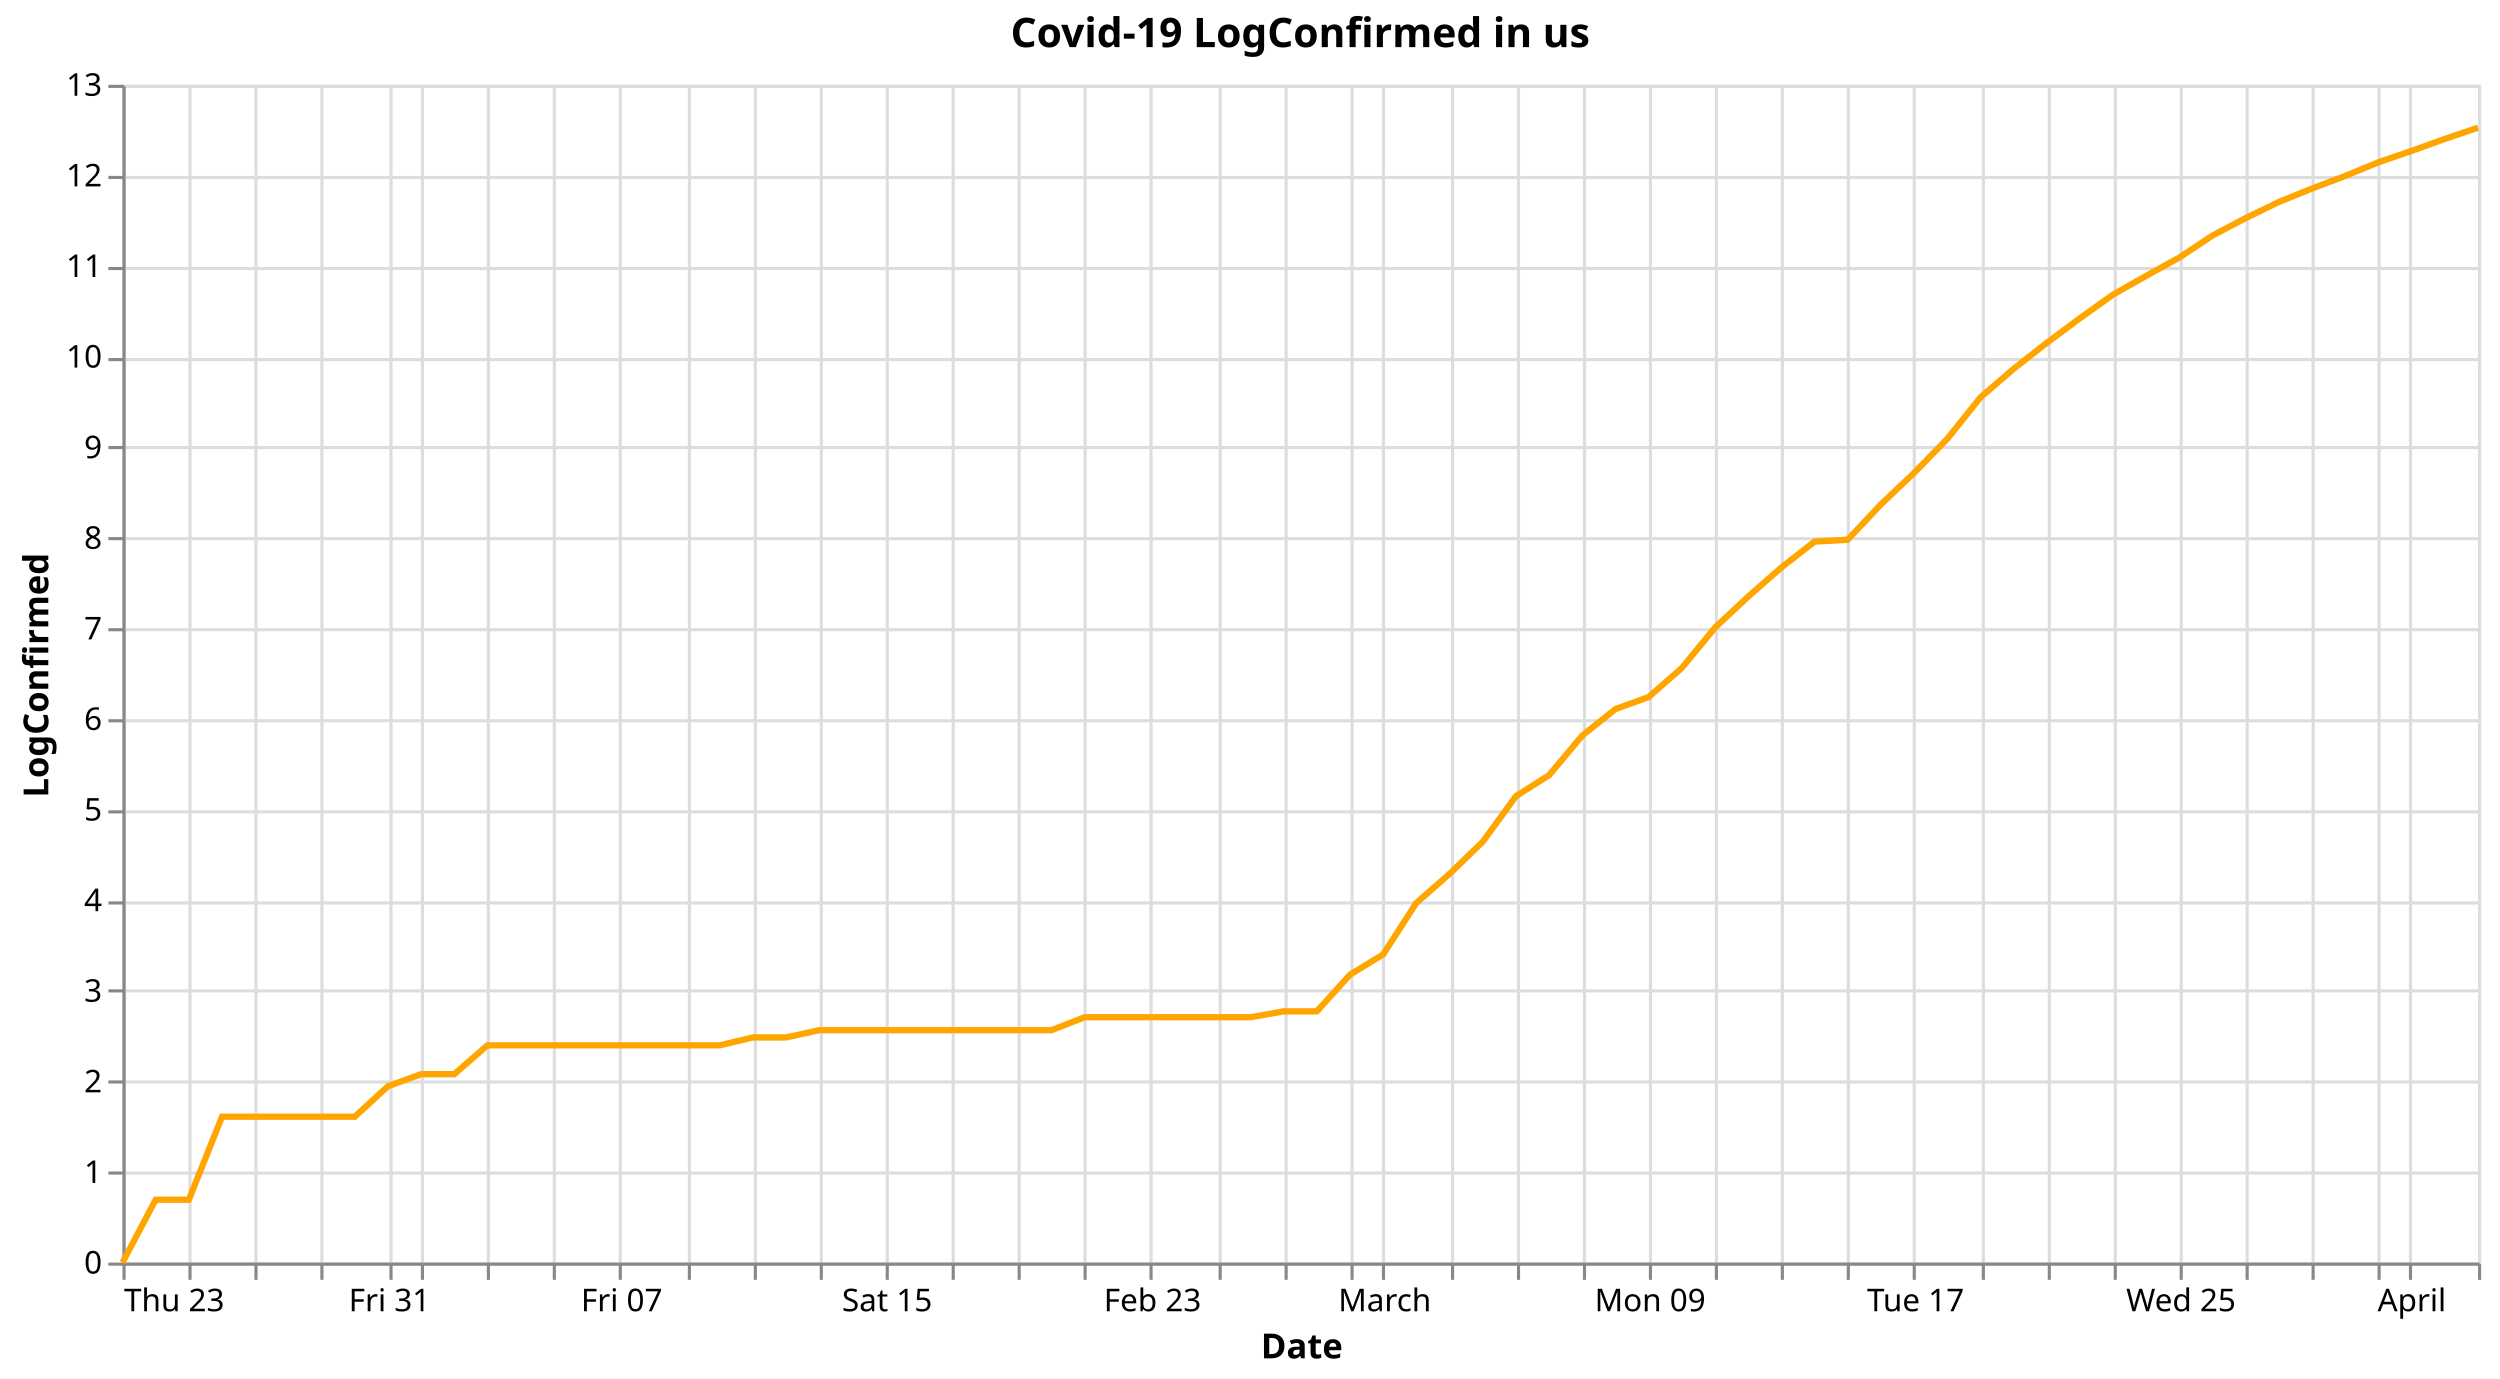
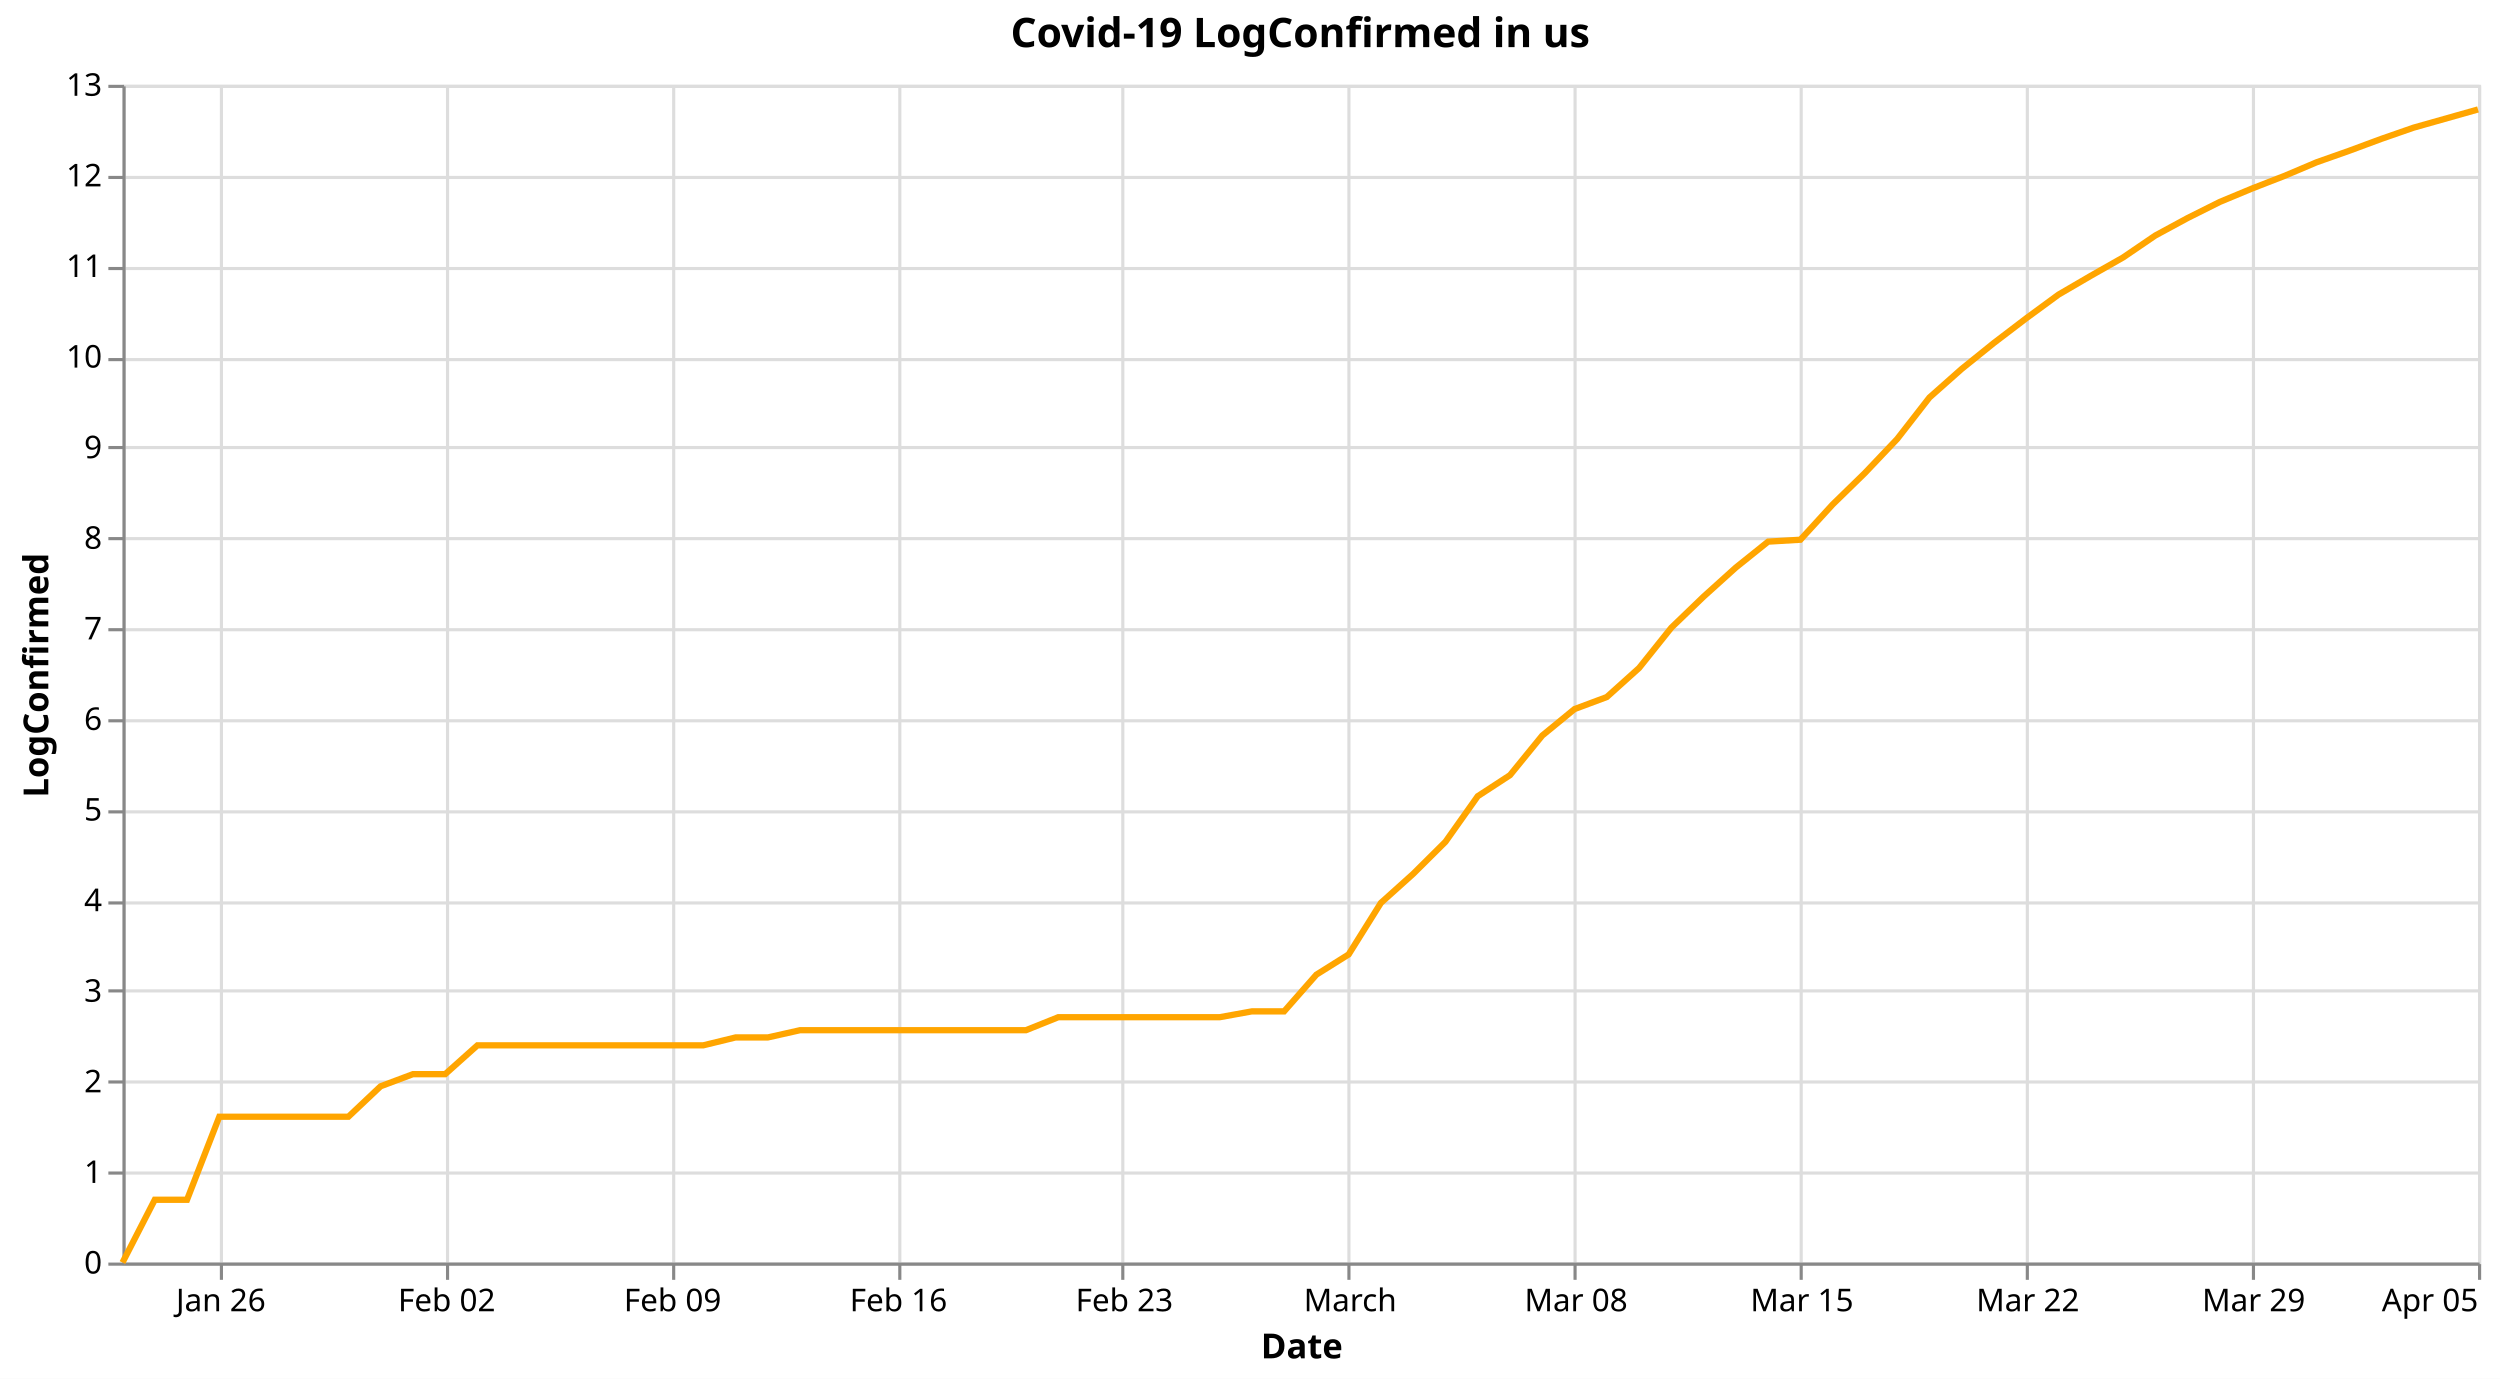
<svg xmlns="http://www.w3.org/2000/svg" class="marks" width="796" height="439" viewBox="0 0 796 439" version="1.1">
  <rect width="796" height="439" style="fill: white;" />
  <g transform="translate(39,27)">
    <g class="mark-group role-frame root">
      <g transform="translate(0,0)">
        <path class="background" d="M0.5,0.5h750v375h-750Z" style="fill: none; stroke: #ddd;" />
        <g>
          <g class="mark-group role-axis">
            <g transform="translate(0.5,375.5)">
              <path class="background" d="M0,0h0v0h0Z" style="pointer-events: none; fill: none;" />
              <g>
                <g class="mark-rule role-axis-grid" style="pointer-events: none;">
-                   <line transform="translate(0,-375)" x2="0" y2="375" style="fill: none; stroke: #ddd; stroke-width: 1; opacity: 1;" />
-                   <line transform="translate(21,-375)" x2="0" y2="375" style="fill: none; stroke: #ddd; stroke-width: 1; opacity: 1;" />
-                   <line transform="translate(42,-375)" x2="0" y2="375" style="fill: none; stroke: #ddd; stroke-width: 1; opacity: 1;" />
-                   <line transform="translate(63,-375)" x2="0" y2="375" style="fill: none; stroke: #ddd; stroke-width: 1; opacity: 1;" />
-                   <line transform="translate(85,-375)" x2="0" y2="375" style="fill: none; stroke: #ddd; stroke-width: 1; opacity: 1;" />
-                   <line transform="translate(95,-375)" x2="0" y2="375" style="fill: none; stroke: #ddd; stroke-width: 1; opacity: 1;" />
-                   <line transform="translate(116,-375)" x2="0" y2="375" style="fill: none; stroke: #ddd; stroke-width: 1; opacity: 1;" />
-                   <line transform="translate(137,-375)" x2="0" y2="375" style="fill: none; stroke: #ddd; stroke-width: 1; opacity: 1;" />
-                   <line transform="translate(158,-375)" x2="0" y2="375" style="fill: none; stroke: #ddd; stroke-width: 1; opacity: 1;" />
-                   <line transform="translate(180,-375)" x2="0" y2="375" style="fill: none; stroke: #ddd; stroke-width: 1; opacity: 1;" />
-                   <line transform="translate(201,-375)" x2="0" y2="375" style="fill: none; stroke: #ddd; stroke-width: 1; opacity: 1;" />
-                   <line transform="translate(222,-375)" x2="0" y2="375" style="fill: none; stroke: #ddd; stroke-width: 1; opacity: 1;" />
-                   <line transform="translate(243,-375)" x2="0" y2="375" style="fill: none; stroke: #ddd; stroke-width: 1; opacity: 1;" />
-                   <line transform="translate(264,-375)" x2="0" y2="375" style="fill: none; stroke: #ddd; stroke-width: 1; opacity: 1;" />
-                   <line transform="translate(285,-375)" x2="0" y2="375" style="fill: none; stroke: #ddd; stroke-width: 1; opacity: 1;" />
-                   <line transform="translate(306,-375)" x2="0" y2="375" style="fill: none; stroke: #ddd; stroke-width: 1; opacity: 1;" />
-                   <line transform="translate(327,-375)" x2="0" y2="375" style="fill: none; stroke: #ddd; stroke-width: 1; opacity: 1;" />
-                   <line transform="translate(349,-375)" x2="0" y2="375" style="fill: none; stroke: #ddd; stroke-width: 1; opacity: 1;" />
-                   <line transform="translate(370,-375)" x2="0" y2="375" style="fill: none; stroke: #ddd; stroke-width: 1; opacity: 1;" />
-                   <line transform="translate(391,-375)" x2="0" y2="375" style="fill: none; stroke: #ddd; stroke-width: 1; opacity: 1;" />
-                   <line transform="translate(401,-375)" x2="0" y2="375" style="fill: none; stroke: #ddd; stroke-width: 1; opacity: 1;" />
-                   <line transform="translate(423,-375)" x2="0" y2="375" style="fill: none; stroke: #ddd; stroke-width: 1; opacity: 1;" />
-                   <line transform="translate(444,-375)" x2="0" y2="375" style="fill: none; stroke: #ddd; stroke-width: 1; opacity: 1;" />
-                   <line transform="translate(465,-375)" x2="0" y2="375" style="fill: none; stroke: #ddd; stroke-width: 1; opacity: 1;" />
-                   <line transform="translate(486,-375)" x2="0" y2="375" style="fill: none; stroke: #ddd; stroke-width: 1; opacity: 1;" />
-                   <line transform="translate(507,-375)" x2="0" y2="375" style="fill: none; stroke: #ddd; stroke-width: 1; opacity: 1;" />
-                   <line transform="translate(528,-375)" x2="0" y2="375" style="fill: none; stroke: #ddd; stroke-width: 1; opacity: 1;" />
-                   <line transform="translate(549,-375)" x2="0" y2="375" style="fill: none; stroke: #ddd; stroke-width: 1; opacity: 1;" />
-                   <line transform="translate(570,-375)" x2="0" y2="375" style="fill: none; stroke: #ddd; stroke-width: 1; opacity: 1;" />
-                   <line transform="translate(592,-375)" x2="0" y2="375" style="fill: none; stroke: #ddd; stroke-width: 1; opacity: 1;" />
-                   <line transform="translate(613,-375)" x2="0" y2="375" style="fill: none; stroke: #ddd; stroke-width: 1; opacity: 1;" />
-                   <line transform="translate(634,-375)" x2="0" y2="375" style="fill: none; stroke: #ddd; stroke-width: 1; opacity: 1;" />
-                   <line transform="translate(655,-375)" x2="0" y2="375" style="fill: none; stroke: #ddd; stroke-width: 1; opacity: 1;" />
-                   <line transform="translate(676,-375)" x2="0" y2="375" style="fill: none; stroke: #ddd; stroke-width: 1; opacity: 1;" />
-                   <line transform="translate(697,-375)" x2="0" y2="375" style="fill: none; stroke: #ddd; stroke-width: 1; opacity: 1;" />
-                   <line transform="translate(718,-375)" x2="0" y2="375" style="fill: none; stroke: #ddd; stroke-width: 1; opacity: 1;" />
-                   <line transform="translate(728,-375)" x2="0" y2="375" style="fill: none; stroke: #ddd; stroke-width: 1; opacity: 1;" />
+                   <line transform="translate(31,-375)" x2="0" y2="375" style="fill: none; stroke: #ddd; stroke-width: 1; opacity: 1;" />
+                   <line transform="translate(103,-375)" x2="0" y2="375" style="fill: none; stroke: #ddd; stroke-width: 1; opacity: 1;" />
+                   <line transform="translate(175,-375)" x2="0" y2="375" style="fill: none; stroke: #ddd; stroke-width: 1; opacity: 1;" />
+                   <line transform="translate(247,-375)" x2="0" y2="375" style="fill: none; stroke: #ddd; stroke-width: 1; opacity: 1;" />
+                   <line transform="translate(318,-375)" x2="0" y2="375" style="fill: none; stroke: #ddd; stroke-width: 1; opacity: 1;" />
+                   <line transform="translate(390,-375)" x2="0" y2="375" style="fill: none; stroke: #ddd; stroke-width: 1; opacity: 1;" />
+                   <line transform="translate(462,-375)" x2="0" y2="375" style="fill: none; stroke: #ddd; stroke-width: 1; opacity: 1;" />
+                   <line transform="translate(534,-375)" x2="0" y2="375" style="fill: none; stroke: #ddd; stroke-width: 1; opacity: 1;" />
+                   <line transform="translate(606,-375)" x2="0" y2="375" style="fill: none; stroke: #ddd; stroke-width: 1; opacity: 1;" />
+                   <line transform="translate(678,-375)" x2="0" y2="375" style="fill: none; stroke: #ddd; stroke-width: 1; opacity: 1;" />
                  <line transform="translate(750,-375)" x2="0" y2="375" style="fill: none; stroke: #ddd; stroke-width: 1; opacity: 1;" />
                </g>
              </g>
              <path class="foreground" d="" style="pointer-events: none; display: none; fill: none;" />
            </g>
          </g>
          <g class="mark-group role-axis">
            <g transform="translate(0.5,0.5)">
              <path class="background" d="M0,0h0v0h0Z" style="pointer-events: none; fill: none;" />
              <g>
                <g class="mark-rule role-axis-grid" style="pointer-events: none;">
                  <line transform="translate(0,375)" x2="750" y2="0" style="fill: none; stroke: #ddd; stroke-width: 1; opacity: 1;" />
                  <line transform="translate(0,346)" x2="750" y2="0" style="fill: none; stroke: #ddd; stroke-width: 1; opacity: 1;" />
                  <line transform="translate(0,317)" x2="750" y2="0" style="fill: none; stroke: #ddd; stroke-width: 1; opacity: 1;" />
                  <line transform="translate(0,288)" x2="750" y2="0" style="fill: none; stroke: #ddd; stroke-width: 1; opacity: 1;" />
                  <line transform="translate(0,260)" x2="750" y2="0" style="fill: none; stroke: #ddd; stroke-width: 1; opacity: 1;" />
                  <line transform="translate(0,231)" x2="750" y2="0" style="fill: none; stroke: #ddd; stroke-width: 1; opacity: 1;" />
                  <line transform="translate(0,202)" x2="750" y2="0" style="fill: none; stroke: #ddd; stroke-width: 1; opacity: 1;" />
                  <line transform="translate(0,173)" x2="750" y2="0" style="fill: none; stroke: #ddd; stroke-width: 1; opacity: 1;" />
                  <line transform="translate(0,144)" x2="750" y2="0" style="fill: none; stroke: #ddd; stroke-width: 1; opacity: 1;" />
                  <line transform="translate(0,115)" x2="750" y2="0" style="fill: none; stroke: #ddd; stroke-width: 1; opacity: 1;" />
                  <line transform="translate(0,87)" x2="750" y2="0" style="fill: none; stroke: #ddd; stroke-width: 1; opacity: 1;" />
                  <line transform="translate(0,58)" x2="750" y2="0" style="fill: none; stroke: #ddd; stroke-width: 1; opacity: 1;" />
                  <line transform="translate(0,29)" x2="750" y2="0" style="fill: none; stroke: #ddd; stroke-width: 1; opacity: 1;" />
                  <line transform="translate(0,0)" x2="750" y2="0" style="fill: none; stroke: #ddd; stroke-width: 1; opacity: 1;" />
                </g>
              </g>
              <path class="foreground" d="" style="pointer-events: none; display: none; fill: none;" />
            </g>
          </g>
          <g class="mark-group role-axis">
            <g transform="translate(0.5,375.5)">
              <path class="background" d="M0,0h0v0h0Z" style="pointer-events: none; fill: none;" />
              <g>
                <g class="mark-rule role-axis-tick" style="pointer-events: none;">
-                   <line transform="translate(0,0)" x2="0" y2="5" style="fill: none; stroke: #888; stroke-width: 1; opacity: 1;" />
-                   <line transform="translate(21,0)" x2="0" y2="5" style="fill: none; stroke: #888; stroke-width: 1; opacity: 1;" />
-                   <line transform="translate(42,0)" x2="0" y2="5" style="fill: none; stroke: #888; stroke-width: 1; opacity: 1;" />
-                   <line transform="translate(63,0)" x2="0" y2="5" style="fill: none; stroke: #888; stroke-width: 1; opacity: 1;" />
-                   <line transform="translate(85,0)" x2="0" y2="5" style="fill: none; stroke: #888; stroke-width: 1; opacity: 1;" />
-                   <line transform="translate(95,0)" x2="0" y2="5" style="fill: none; stroke: #888; stroke-width: 1; opacity: 1;" />
-                   <line transform="translate(116,0)" x2="0" y2="5" style="fill: none; stroke: #888; stroke-width: 1; opacity: 1;" />
-                   <line transform="translate(137,0)" x2="0" y2="5" style="fill: none; stroke: #888; stroke-width: 1; opacity: 1;" />
-                   <line transform="translate(158,0)" x2="0" y2="5" style="fill: none; stroke: #888; stroke-width: 1; opacity: 1;" />
-                   <line transform="translate(180,0)" x2="0" y2="5" style="fill: none; stroke: #888; stroke-width: 1; opacity: 1;" />
-                   <line transform="translate(201,0)" x2="0" y2="5" style="fill: none; stroke: #888; stroke-width: 1; opacity: 1;" />
-                   <line transform="translate(222,0)" x2="0" y2="5" style="fill: none; stroke: #888; stroke-width: 1; opacity: 1;" />
-                   <line transform="translate(243,0)" x2="0" y2="5" style="fill: none; stroke: #888; stroke-width: 1; opacity: 1;" />
-                   <line transform="translate(264,0)" x2="0" y2="5" style="fill: none; stroke: #888; stroke-width: 1; opacity: 1;" />
-                   <line transform="translate(285,0)" x2="0" y2="5" style="fill: none; stroke: #888; stroke-width: 1; opacity: 1;" />
-                   <line transform="translate(306,0)" x2="0" y2="5" style="fill: none; stroke: #888; stroke-width: 1; opacity: 1;" />
-                   <line transform="translate(327,0)" x2="0" y2="5" style="fill: none; stroke: #888; stroke-width: 1; opacity: 1;" />
-                   <line transform="translate(349,0)" x2="0" y2="5" style="fill: none; stroke: #888; stroke-width: 1; opacity: 1;" />
-                   <line transform="translate(370,0)" x2="0" y2="5" style="fill: none; stroke: #888; stroke-width: 1; opacity: 1;" />
-                   <line transform="translate(391,0)" x2="0" y2="5" style="fill: none; stroke: #888; stroke-width: 1; opacity: 1;" />
-                   <line transform="translate(401,0)" x2="0" y2="5" style="fill: none; stroke: #888; stroke-width: 1; opacity: 1;" />
-                   <line transform="translate(423,0)" x2="0" y2="5" style="fill: none; stroke: #888; stroke-width: 1; opacity: 1;" />
-                   <line transform="translate(444,0)" x2="0" y2="5" style="fill: none; stroke: #888; stroke-width: 1; opacity: 1;" />
-                   <line transform="translate(465,0)" x2="0" y2="5" style="fill: none; stroke: #888; stroke-width: 1; opacity: 1;" />
-                   <line transform="translate(486,0)" x2="0" y2="5" style="fill: none; stroke: #888; stroke-width: 1; opacity: 1;" />
-                   <line transform="translate(507,0)" x2="0" y2="5" style="fill: none; stroke: #888; stroke-width: 1; opacity: 1;" />
-                   <line transform="translate(528,0)" x2="0" y2="5" style="fill: none; stroke: #888; stroke-width: 1; opacity: 1;" />
-                   <line transform="translate(549,0)" x2="0" y2="5" style="fill: none; stroke: #888; stroke-width: 1; opacity: 1;" />
-                   <line transform="translate(570,0)" x2="0" y2="5" style="fill: none; stroke: #888; stroke-width: 1; opacity: 1;" />
-                   <line transform="translate(592,0)" x2="0" y2="5" style="fill: none; stroke: #888; stroke-width: 1; opacity: 1;" />
-                   <line transform="translate(613,0)" x2="0" y2="5" style="fill: none; stroke: #888; stroke-width: 1; opacity: 1;" />
-                   <line transform="translate(634,0)" x2="0" y2="5" style="fill: none; stroke: #888; stroke-width: 1; opacity: 1;" />
-                   <line transform="translate(655,0)" x2="0" y2="5" style="fill: none; stroke: #888; stroke-width: 1; opacity: 1;" />
-                   <line transform="translate(676,0)" x2="0" y2="5" style="fill: none; stroke: #888; stroke-width: 1; opacity: 1;" />
-                   <line transform="translate(697,0)" x2="0" y2="5" style="fill: none; stroke: #888; stroke-width: 1; opacity: 1;" />
-                   <line transform="translate(718,0)" x2="0" y2="5" style="fill: none; stroke: #888; stroke-width: 1; opacity: 1;" />
-                   <line transform="translate(728,0)" x2="0" y2="5" style="fill: none; stroke: #888; stroke-width: 1; opacity: 1;" />
+                   <line transform="translate(31,0)" x2="0" y2="5" style="fill: none; stroke: #888; stroke-width: 1; opacity: 1;" />
+                   <line transform="translate(103,0)" x2="0" y2="5" style="fill: none; stroke: #888; stroke-width: 1; opacity: 1;" />
+                   <line transform="translate(175,0)" x2="0" y2="5" style="fill: none; stroke: #888; stroke-width: 1; opacity: 1;" />
+                   <line transform="translate(247,0)" x2="0" y2="5" style="fill: none; stroke: #888; stroke-width: 1; opacity: 1;" />
+                   <line transform="translate(318,0)" x2="0" y2="5" style="fill: none; stroke: #888; stroke-width: 1; opacity: 1;" />
+                   <line transform="translate(390,0)" x2="0" y2="5" style="fill: none; stroke: #888; stroke-width: 1; opacity: 1;" />
+                   <line transform="translate(462,0)" x2="0" y2="5" style="fill: none; stroke: #888; stroke-width: 1; opacity: 1;" />
+                   <line transform="translate(534,0)" x2="0" y2="5" style="fill: none; stroke: #888; stroke-width: 1; opacity: 1;" />
+                   <line transform="translate(606,0)" x2="0" y2="5" style="fill: none; stroke: #888; stroke-width: 1; opacity: 1;" />
+                   <line transform="translate(678,0)" x2="0" y2="5" style="fill: none; stroke: #888; stroke-width: 1; opacity: 1;" />
                  <line transform="translate(750,0)" x2="0" y2="5" style="fill: none; stroke: #888; stroke-width: 1; opacity: 1;" />
                </g>
                <g class="mark-text role-axis-label" style="pointer-events: none;">
-                   <text text-anchor="start" transform="translate(0,15)" style="font-family: sans-serif; font-size: 10px; fill: #000; opacity: 1;">Thu 23</text>
-                   <text text-anchor="middle" transform="translate(21.12676,15)" style="font-family: sans-serif; font-size: 10px; fill: #000; opacity: 0;">Sat 25</text>
-                   <text text-anchor="middle" transform="translate(42.25352,15)" style="font-family: sans-serif; font-size: 10px; fill: #000; opacity: 0;">Mon 27</text>
-                   <text text-anchor="middle" transform="translate(63.38028,15)" style="font-family: sans-serif; font-size: 10px; fill: #000; opacity: 0;">Wed 29</text>
-                   <text text-anchor="middle" transform="translate(84.50704,15)" style="font-family: sans-serif; font-size: 10px; fill: #000; opacity: 1;">Fri 31</text>
-                   <text text-anchor="middle" transform="translate(95.07042,15)" style="font-family: sans-serif; font-size: 10px; fill: #000; opacity: 0;">February</text>
-                   <text text-anchor="middle" transform="translate(116.1972,15)" style="font-family: sans-serif; font-size: 10px; fill: #000; opacity: 0;">Mon 03</text>
-                   <text text-anchor="middle" transform="translate(137.3239,15)" style="font-family: sans-serif; font-size: 10px; fill: #000; opacity: 0;">Wed 05</text>
-                   <text text-anchor="middle" transform="translate(158.4507,15)" style="font-family: sans-serif; font-size: 10px; fill: #000; opacity: 1;">Fri 07</text>
-                   <text text-anchor="middle" transform="translate(179.5775,15)" style="font-family: sans-serif; font-size: 10px; fill: #000; opacity: 0;">Feb 09</text>
-                   <text text-anchor="middle" transform="translate(200.7042,15)" style="font-family: sans-serif; font-size: 10px; fill: #000; opacity: 0;">Tue 11</text>
-                   <text text-anchor="middle" transform="translate(221.831,15)" style="font-family: sans-serif; font-size: 10px; fill: #000; opacity: 0;">Thu 13</text>
-                   <text text-anchor="middle" transform="translate(242.9577,15)" style="font-family: sans-serif; font-size: 10px; fill: #000; opacity: 1;">Sat 15</text>
-                   <text text-anchor="middle" transform="translate(264.0845,15)" style="font-family: sans-serif; font-size: 10px; fill: #000; opacity: 0;">Mon 17</text>
-                   <text text-anchor="middle" transform="translate(285.2113,15)" style="font-family: sans-serif; font-size: 10px; fill: #000; opacity: 0;">Wed 19</text>
-                   <text text-anchor="middle" transform="translate(306.338,15)" style="font-family: sans-serif; font-size: 10px; fill: #000; opacity: 0;">Fri 21</text>
-                   <text text-anchor="middle" transform="translate(327.4648,15)" style="font-family: sans-serif; font-size: 10px; fill: #000; opacity: 1;">Feb 23</text>
-                   <text text-anchor="middle" transform="translate(348.5915,15)" style="font-family: sans-serif; font-size: 10px; fill: #000; opacity: 0;">Tue 25</text>
-                   <text text-anchor="middle" transform="translate(369.7183,15)" style="font-family: sans-serif; font-size: 10px; fill: #000; opacity: 0;">Thu 27</text>
-                   <text text-anchor="middle" transform="translate(390.8451,15)" style="font-family: sans-serif; font-size: 10px; fill: #000; opacity: 0;">Sat 29</text>
-                   <text text-anchor="middle" transform="translate(401.4085,15)" style="font-family: sans-serif; font-size: 10px; fill: #000; opacity: 1;">March</text>
-                   <text text-anchor="middle" transform="translate(422.5352,15)" style="font-family: sans-serif; font-size: 10px; fill: #000; opacity: 0;">Tue 03</text>
-                   <text text-anchor="middle" transform="translate(443.662,15)" style="font-family: sans-serif; font-size: 10px; fill: #000; opacity: 0;">Thu 05</text>
-                   <text text-anchor="middle" transform="translate(464.7887,15)" style="font-family: sans-serif; font-size: 10px; fill: #000; opacity: 0;">Sat 07</text>
-                   <text text-anchor="middle" transform="translate(485.9155,15)" style="font-family: sans-serif; font-size: 10px; fill: #000; opacity: 1;">Mon 09</text>
-                   <text text-anchor="middle" transform="translate(507.0423,15)" style="font-family: sans-serif; font-size: 10px; fill: #000; opacity: 0;">Wed 11</text>
-                   <text text-anchor="middle" transform="translate(528.169,15)" style="font-family: sans-serif; font-size: 10px; fill: #000; opacity: 0;">Fri 13</text>
-                   <text text-anchor="middle" transform="translate(549.2958,15)" style="font-family: sans-serif; font-size: 10px; fill: #000; opacity: 0;">Mar 15</text>
-                   <text text-anchor="middle" transform="translate(570.4225,15)" style="font-family: sans-serif; font-size: 10px; fill: #000; opacity: 1;">Tue 17</text>
-                   <text text-anchor="middle" transform="translate(591.5493,15)" style="font-family: sans-serif; font-size: 10px; fill: #000; opacity: 0;">Thu 19</text>
-                   <text text-anchor="middle" transform="translate(612.6761,15)" style="font-family: sans-serif; font-size: 10px; fill: #000; opacity: 0;">Sat 21</text>
-                   <text text-anchor="middle" transform="translate(633.8028,15)" style="font-family: sans-serif; font-size: 10px; fill: #000; opacity: 0;">Mon 23</text>
-                   <text text-anchor="middle" transform="translate(654.9296,15)" style="font-family: sans-serif; font-size: 10px; fill: #000; opacity: 1;">Wed 25</text>
-                   <text text-anchor="middle" transform="translate(676.0563,15)" style="font-family: sans-serif; font-size: 10px; fill: #000; opacity: 0;">Fri 27</text>
-                   <text text-anchor="middle" transform="translate(697.1831,15)" style="font-family: sans-serif; font-size: 10px; fill: #000; opacity: 0;">Mar 29</text>
-                   <text text-anchor="middle" transform="translate(717.8697,15)" style="font-family: sans-serif; font-size: 10px; fill: #000; opacity: 0;">Tue 31</text>
-                   <text text-anchor="middle" transform="translate(728.4331,15)" style="font-family: sans-serif; font-size: 10px; fill: #000; opacity: 1;">April</text>
-                   <text text-anchor="end" transform="translate(749.5599,15)" style="font-family: sans-serif; font-size: 10px; fill: #000; opacity: 0;">Fri 03</text>
+                   <text text-anchor="middle" transform="translate(30.82192,15)" style="font-family: sans-serif; font-size: 10px; fill: #000; opacity: 1;">Jan 26</text>
+                   <text text-anchor="middle" transform="translate(102.7397,15)" style="font-family: sans-serif; font-size: 10px; fill: #000; opacity: 1;">Feb 02</text>
+                   <text text-anchor="middle" transform="translate(174.6575,15)" style="font-family: sans-serif; font-size: 10px; fill: #000; opacity: 1;">Feb 09</text>
+                   <text text-anchor="middle" transform="translate(246.5753,15)" style="font-family: sans-serif; font-size: 10px; fill: #000; opacity: 1;">Feb 16</text>
+                   <text text-anchor="middle" transform="translate(318.4932,15)" style="font-family: sans-serif; font-size: 10px; fill: #000; opacity: 1;">Feb 23</text>
+                   <text text-anchor="middle" transform="translate(390.411,15)" style="font-family: sans-serif; font-size: 10px; fill: #000; opacity: 1;">March</text>
+                   <text text-anchor="middle" transform="translate(462.3288,15)" style="font-family: sans-serif; font-size: 10px; fill: #000; opacity: 1;">Mar 08</text>
+                   <text text-anchor="middle" transform="translate(534.2466,15)" style="font-family: sans-serif; font-size: 10px; fill: #000; opacity: 1;">Mar 15</text>
+                   <text text-anchor="middle" transform="translate(606.1644,15)" style="font-family: sans-serif; font-size: 10px; fill: #000; opacity: 1;">Mar 22</text>
+                   <text text-anchor="middle" transform="translate(678.0822,15)" style="font-family: sans-serif; font-size: 10px; fill: #000; opacity: 1;">Mar 29</text>
+                   <text text-anchor="end" transform="translate(749.5719,15)" style="font-family: sans-serif; font-size: 10px; fill: #000; opacity: 1;">Apr 05</text>
                </g>
                <g class="mark-rule role-axis-domain" style="pointer-events: none;">
                  <line transform="translate(0,0)" x2="750" y2="0" style="fill: none; stroke: #888; stroke-width: 1; opacity: 1;" />
                </g>
                <g class="mark-text role-axis-title" style="pointer-events: none;">
                  <text text-anchor="middle" transform="translate(375,30)" style="font-family: sans-serif; font-size: 11px; font-weight: bold; fill: #000; opacity: 1;">Date</text>
                </g>
              </g>
              <path class="foreground" d="" style="pointer-events: none; display: none; fill: none;" />
            </g>
          </g>
          <g class="mark-group role-axis">
            <g transform="translate(0.5,0.5)">
              <path class="background" d="M0,0h0v0h0Z" style="pointer-events: none; fill: none;" />
              <g>
                <g class="mark-rule role-axis-tick" style="pointer-events: none;">
                  <line transform="translate(0,375)" x2="-5" y2="0" style="fill: none; stroke: #888; stroke-width: 1; opacity: 1;" />
                  <line transform="translate(0,346)" x2="-5" y2="0" style="fill: none; stroke: #888; stroke-width: 1; opacity: 1;" />
                  <line transform="translate(0,317)" x2="-5" y2="0" style="fill: none; stroke: #888; stroke-width: 1; opacity: 1;" />
                  <line transform="translate(0,288)" x2="-5" y2="0" style="fill: none; stroke: #888; stroke-width: 1; opacity: 1;" />
                  <line transform="translate(0,260)" x2="-5" y2="0" style="fill: none; stroke: #888; stroke-width: 1; opacity: 1;" />
                  <line transform="translate(0,231)" x2="-5" y2="0" style="fill: none; stroke: #888; stroke-width: 1; opacity: 1;" />
                  <line transform="translate(0,202)" x2="-5" y2="0" style="fill: none; stroke: #888; stroke-width: 1; opacity: 1;" />
                  <line transform="translate(0,173)" x2="-5" y2="0" style="fill: none; stroke: #888; stroke-width: 1; opacity: 1;" />
                  <line transform="translate(0,144)" x2="-5" y2="0" style="fill: none; stroke: #888; stroke-width: 1; opacity: 1;" />
                  <line transform="translate(0,115)" x2="-5" y2="0" style="fill: none; stroke: #888; stroke-width: 1; opacity: 1;" />
                  <line transform="translate(0,87)" x2="-5" y2="0" style="fill: none; stroke: #888; stroke-width: 1; opacity: 1;" />
                  <line transform="translate(0,58)" x2="-5" y2="0" style="fill: none; stroke: #888; stroke-width: 1; opacity: 1;" />
                  <line transform="translate(0,29)" x2="-5" y2="0" style="fill: none; stroke: #888; stroke-width: 1; opacity: 1;" />
                  <line transform="translate(0,0)" x2="-5" y2="0" style="fill: none; stroke: #888; stroke-width: 1; opacity: 1;" />
                </g>
                <g class="mark-text role-axis-label" style="pointer-events: none;">
                  <text text-anchor="end" transform="translate(-7,378)" style="font-family: sans-serif; font-size: 10px; fill: #000; opacity: 1;">0</text>
                  <text text-anchor="end" transform="translate(-7,349.1538)" style="font-family: sans-serif; font-size: 10px; fill: #000; opacity: 1;">1</text>
                  <text text-anchor="end" transform="translate(-7,320.3077)" style="font-family: sans-serif; font-size: 10px; fill: #000; opacity: 1;">2</text>
                  <text text-anchor="end" transform="translate(-7,291.4615)" style="font-family: sans-serif; font-size: 10px; fill: #000; opacity: 1;">3</text>
                  <text text-anchor="end" transform="translate(-7,262.6154)" style="font-family: sans-serif; font-size: 10px; fill: #000; opacity: 1;">4</text>
                  <text text-anchor="end" transform="translate(-7,233.7692)" style="font-family: sans-serif; font-size: 10px; fill: #000; opacity: 1;">5</text>
                  <text text-anchor="end" transform="translate(-7,204.9231)" style="font-family: sans-serif; font-size: 10px; fill: #000; opacity: 1;">6</text>
                  <text text-anchor="end" transform="translate(-7,176.0769)" style="font-family: sans-serif; font-size: 10px; fill: #000; opacity: 1;">7</text>
                  <text text-anchor="end" transform="translate(-7,147.2308)" style="font-family: sans-serif; font-size: 10px; fill: #000; opacity: 1;">8</text>
                  <text text-anchor="end" transform="translate(-7,118.3846)" style="font-family: sans-serif; font-size: 10px; fill: #000; opacity: 1;">9</text>
                  <text text-anchor="end" transform="translate(-7,89.53846)" style="font-family: sans-serif; font-size: 10px; fill: #000; opacity: 1;">10</text>
                  <text text-anchor="end" transform="translate(-7,60.69231)" style="font-family: sans-serif; font-size: 10px; fill: #000; opacity: 1;">11</text>
                  <text text-anchor="end" transform="translate(-7,31.84615)" style="font-family: sans-serif; font-size: 10px; fill: #000; opacity: 1;">12</text>
                  <text text-anchor="end" transform="translate(-7,3)" style="font-family: sans-serif; font-size: 10px; fill: #000; opacity: 1;">13</text>
                </g>
                <g class="mark-rule role-axis-domain" style="pointer-events: none;">
                  <line transform="translate(0,375)" x2="0" y2="-375" style="fill: none; stroke: #888; stroke-width: 1; opacity: 1;" />
                </g>
                <g class="mark-text role-axis-title" style="pointer-events: none;">
                  <text text-anchor="middle" transform="translate(-22.12305,187.5) rotate(-90) translate(0,-2)" style="font-family: sans-serif; font-size: 11px; font-weight: bold; fill: #000; opacity: 1;">LogConfirmed</text>
                </g>
              </g>
              <path class="foreground" d="" style="pointer-events: none; display: none; fill: none;" />
            </g>
          </g>
          <g class="mark-line role-mark marks">
-             <path d="M0,375L10.563,355.005L21.127,355.005L31.69,328.574L42.254,328.574L52.817,328.574L63.38,328.574L73.944,328.574L84.507,318.868L95.07,315.016L105.634,315.016L116.197,305.83L126.761,305.83L137.324,305.83L147.887,305.83L158.451,305.83L169.014,305.83L179.577,305.83L190.141,305.83L200.704,303.32L211.268,303.32L221.831,301.011L232.394,301.011L242.958,301.011L253.521,301.011L264.085,301.011L274.648,301.011L285.211,301.011L295.775,301.011L306.338,296.883L316.901,296.883L327.465,296.883L338.028,296.883L348.592,296.883L359.155,296.883L369.718,295.021L380.282,295.021L390.845,283.325L401.408,276.889L411.972,260.472L422.535,251.237L433.099,241.027L443.662,226.515L454.225,219.811L464.789,207.199L475.352,198.772L485.915,194.936L496.479,185.699L507.042,172.858L517.606,162.966L528.169,153.697L538.732,145.456L549.296,144.847L559.859,133.615L570.423,123.595L580.986,112.766L591.549,99.562L602.113,90.455L612.676,82.171L623.239,74.339L633.803,66.8L644.366,60.812L654.93,54.98L665.493,47.982L676.056,42.422L686.62,37.284L697.183,33.008L707.746,29.015L718.31,24.66L728.873,21.036L739.437,17.23L750,13.655" style="fill: none; stroke: orange; stroke-width: 2;" />
+             <path d="M0,375L10.274,355.005L20.548,355.005L30.822,328.574L41.096,328.574L51.37,328.574L61.644,328.574L71.918,328.574L82.192,318.868L92.466,315.016L102.74,315.016L113.014,305.83L123.288,305.83L133.562,305.83L143.836,305.83L154.11,305.83L164.384,305.83L174.658,305.83L184.932,305.83L195.205,303.32L205.479,303.32L215.753,301.011L226.027,301.011L236.301,301.011L246.575,301.011L256.849,301.011L267.123,301.011L277.397,301.011L287.671,301.011L297.945,296.883L308.219,296.883L318.493,296.883L328.767,296.883L339.041,296.883L349.315,296.883L359.589,295.021L369.863,295.021L380.137,283.325L390.411,276.889L400.685,260.472L410.959,251.237L421.233,241.027L431.507,226.515L441.781,219.811L452.055,207.199L462.329,198.772L472.603,194.936L482.877,185.699L493.151,172.858L503.425,162.966L513.699,153.697L523.973,145.456L534.247,144.847L544.521,133.615L554.795,123.595L565.068,112.766L575.342,99.562L585.616,90.455L595.89,82.171L606.164,74.339L616.438,66.8L626.712,60.812L636.986,54.98L647.26,47.982L657.534,42.422L667.808,37.284L678.082,33.008L688.356,29.015L698.63,24.66L708.904,21.036L719.178,17.23L729.452,13.655L750,7.845" style="fill: none; stroke: orange; stroke-width: 2;" />
          </g>
          <g class="mark-group role-title">
            <g transform="translate(375,-22)">
              <path class="background" d="M0,0h0v0h0Z" style="pointer-events: none; fill: none;" />
              <g>
                <g class="mark-text role-title-text" style="pointer-events: none;">
                  <text text-anchor="middle" transform="translate(0,10)" style="font-family: sans-serif; font-size: 13px; font-weight: bold; fill: #000; opacity: 1;">Covid-19 LogConfirmed in us</text>
                </g>
              </g>
              <path class="foreground" d="" style="pointer-events: none; display: none; fill: none;" />
            </g>
          </g>
        </g>
        <path class="foreground" d="" style="display: none; fill: none;" />
      </g>
    </g>
  </g>
</svg>
